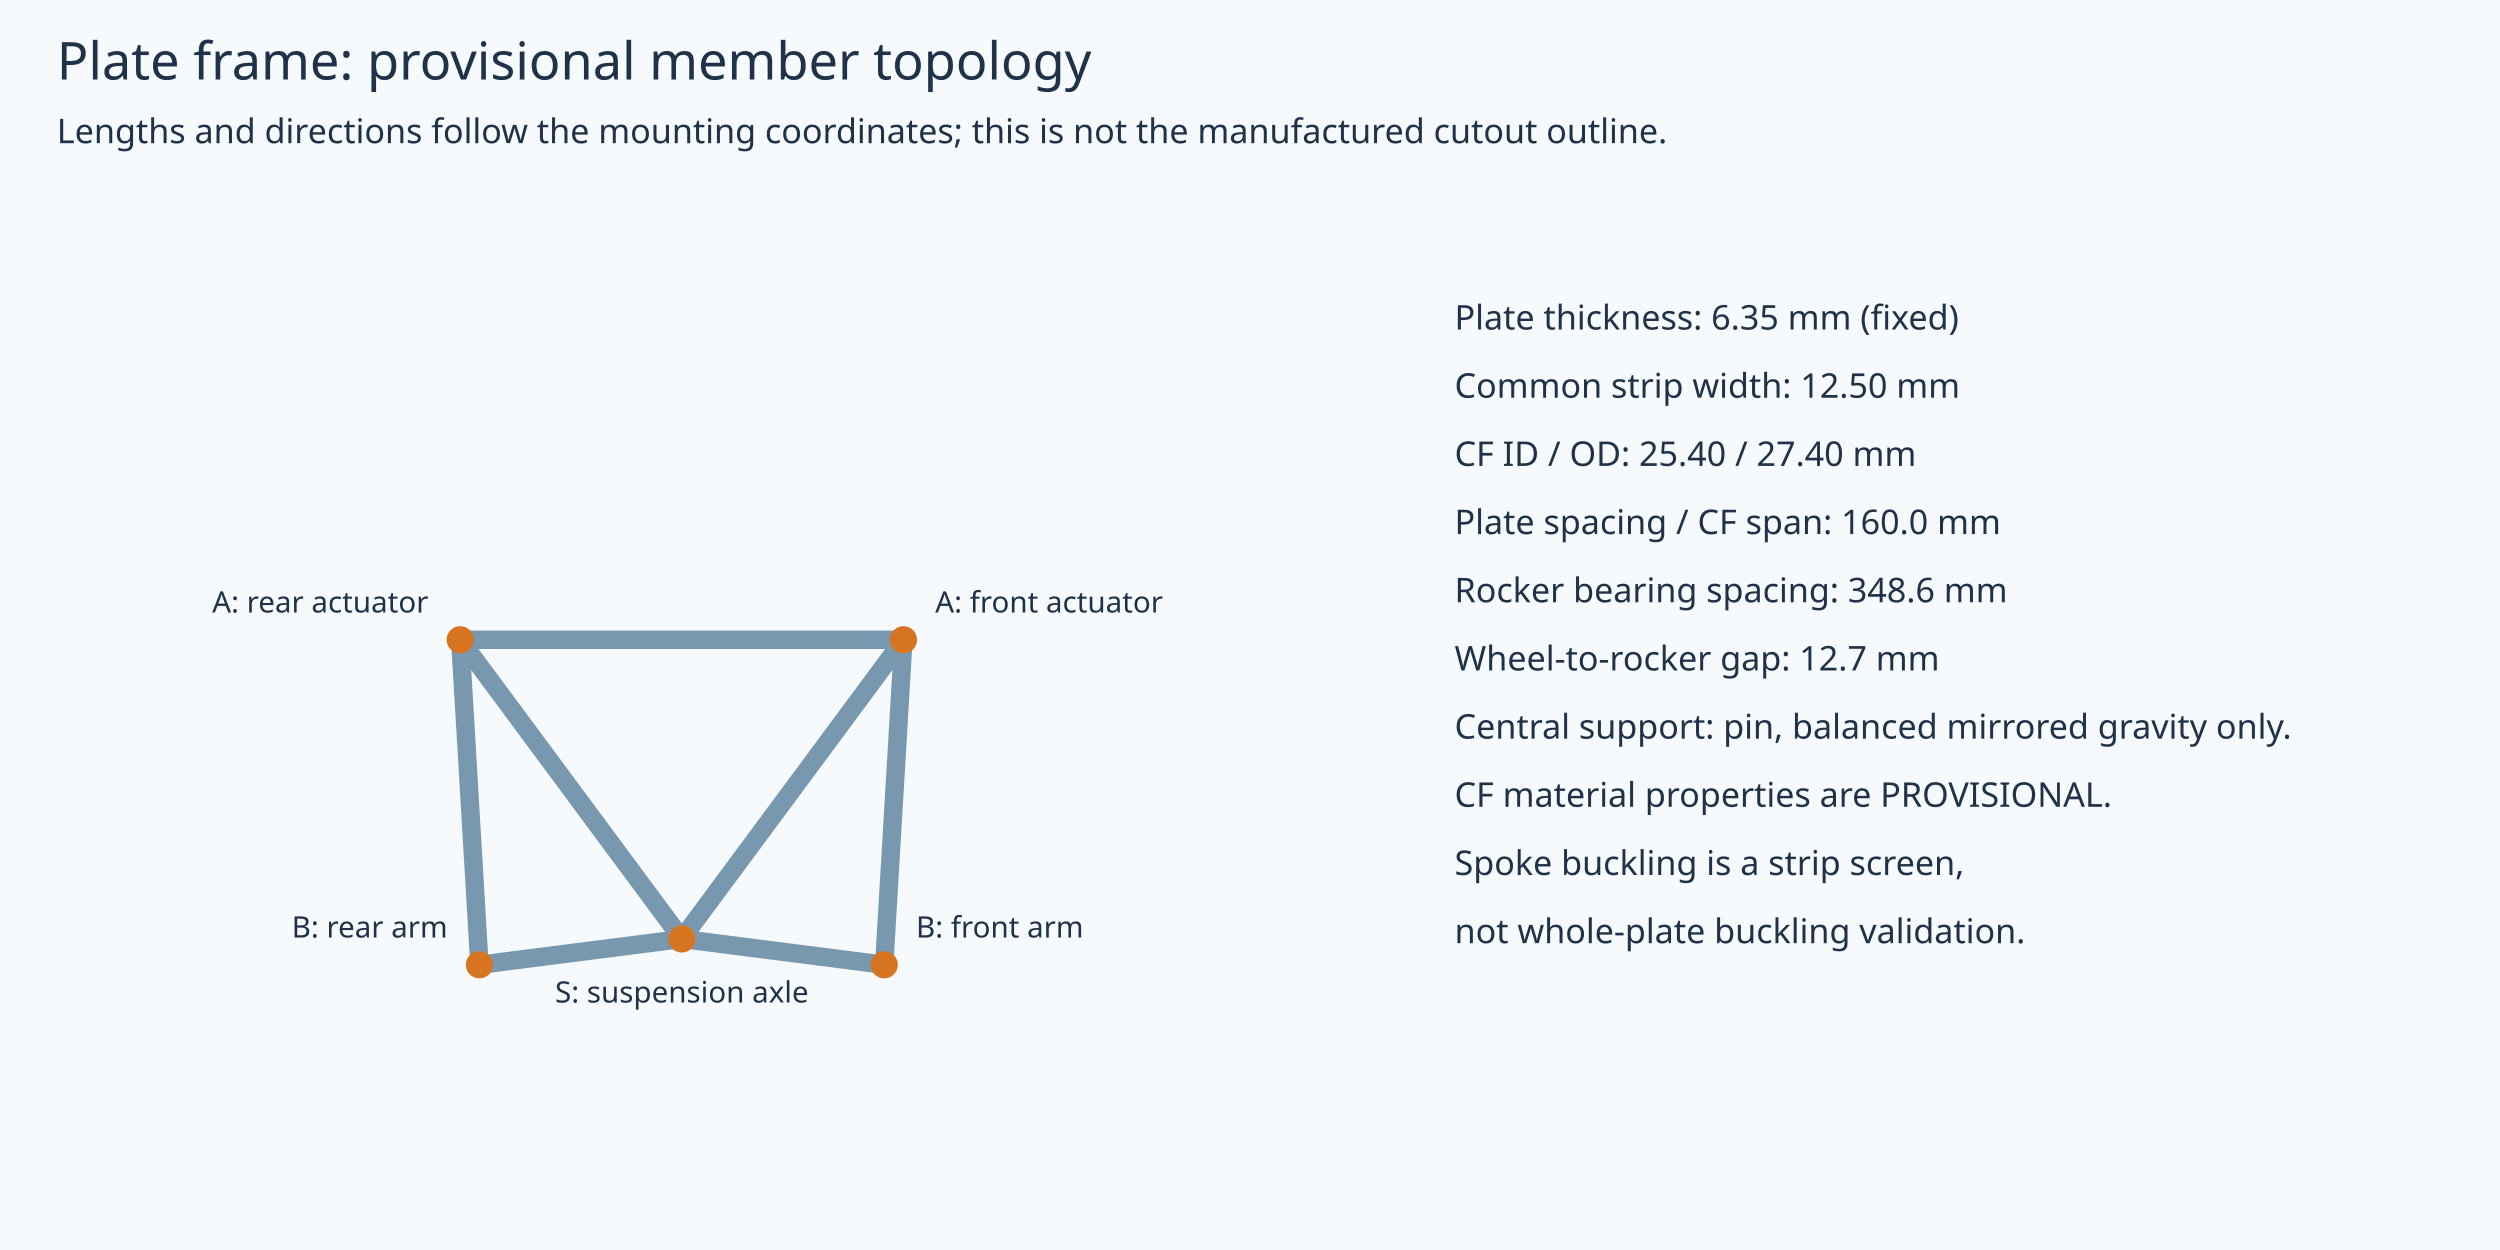
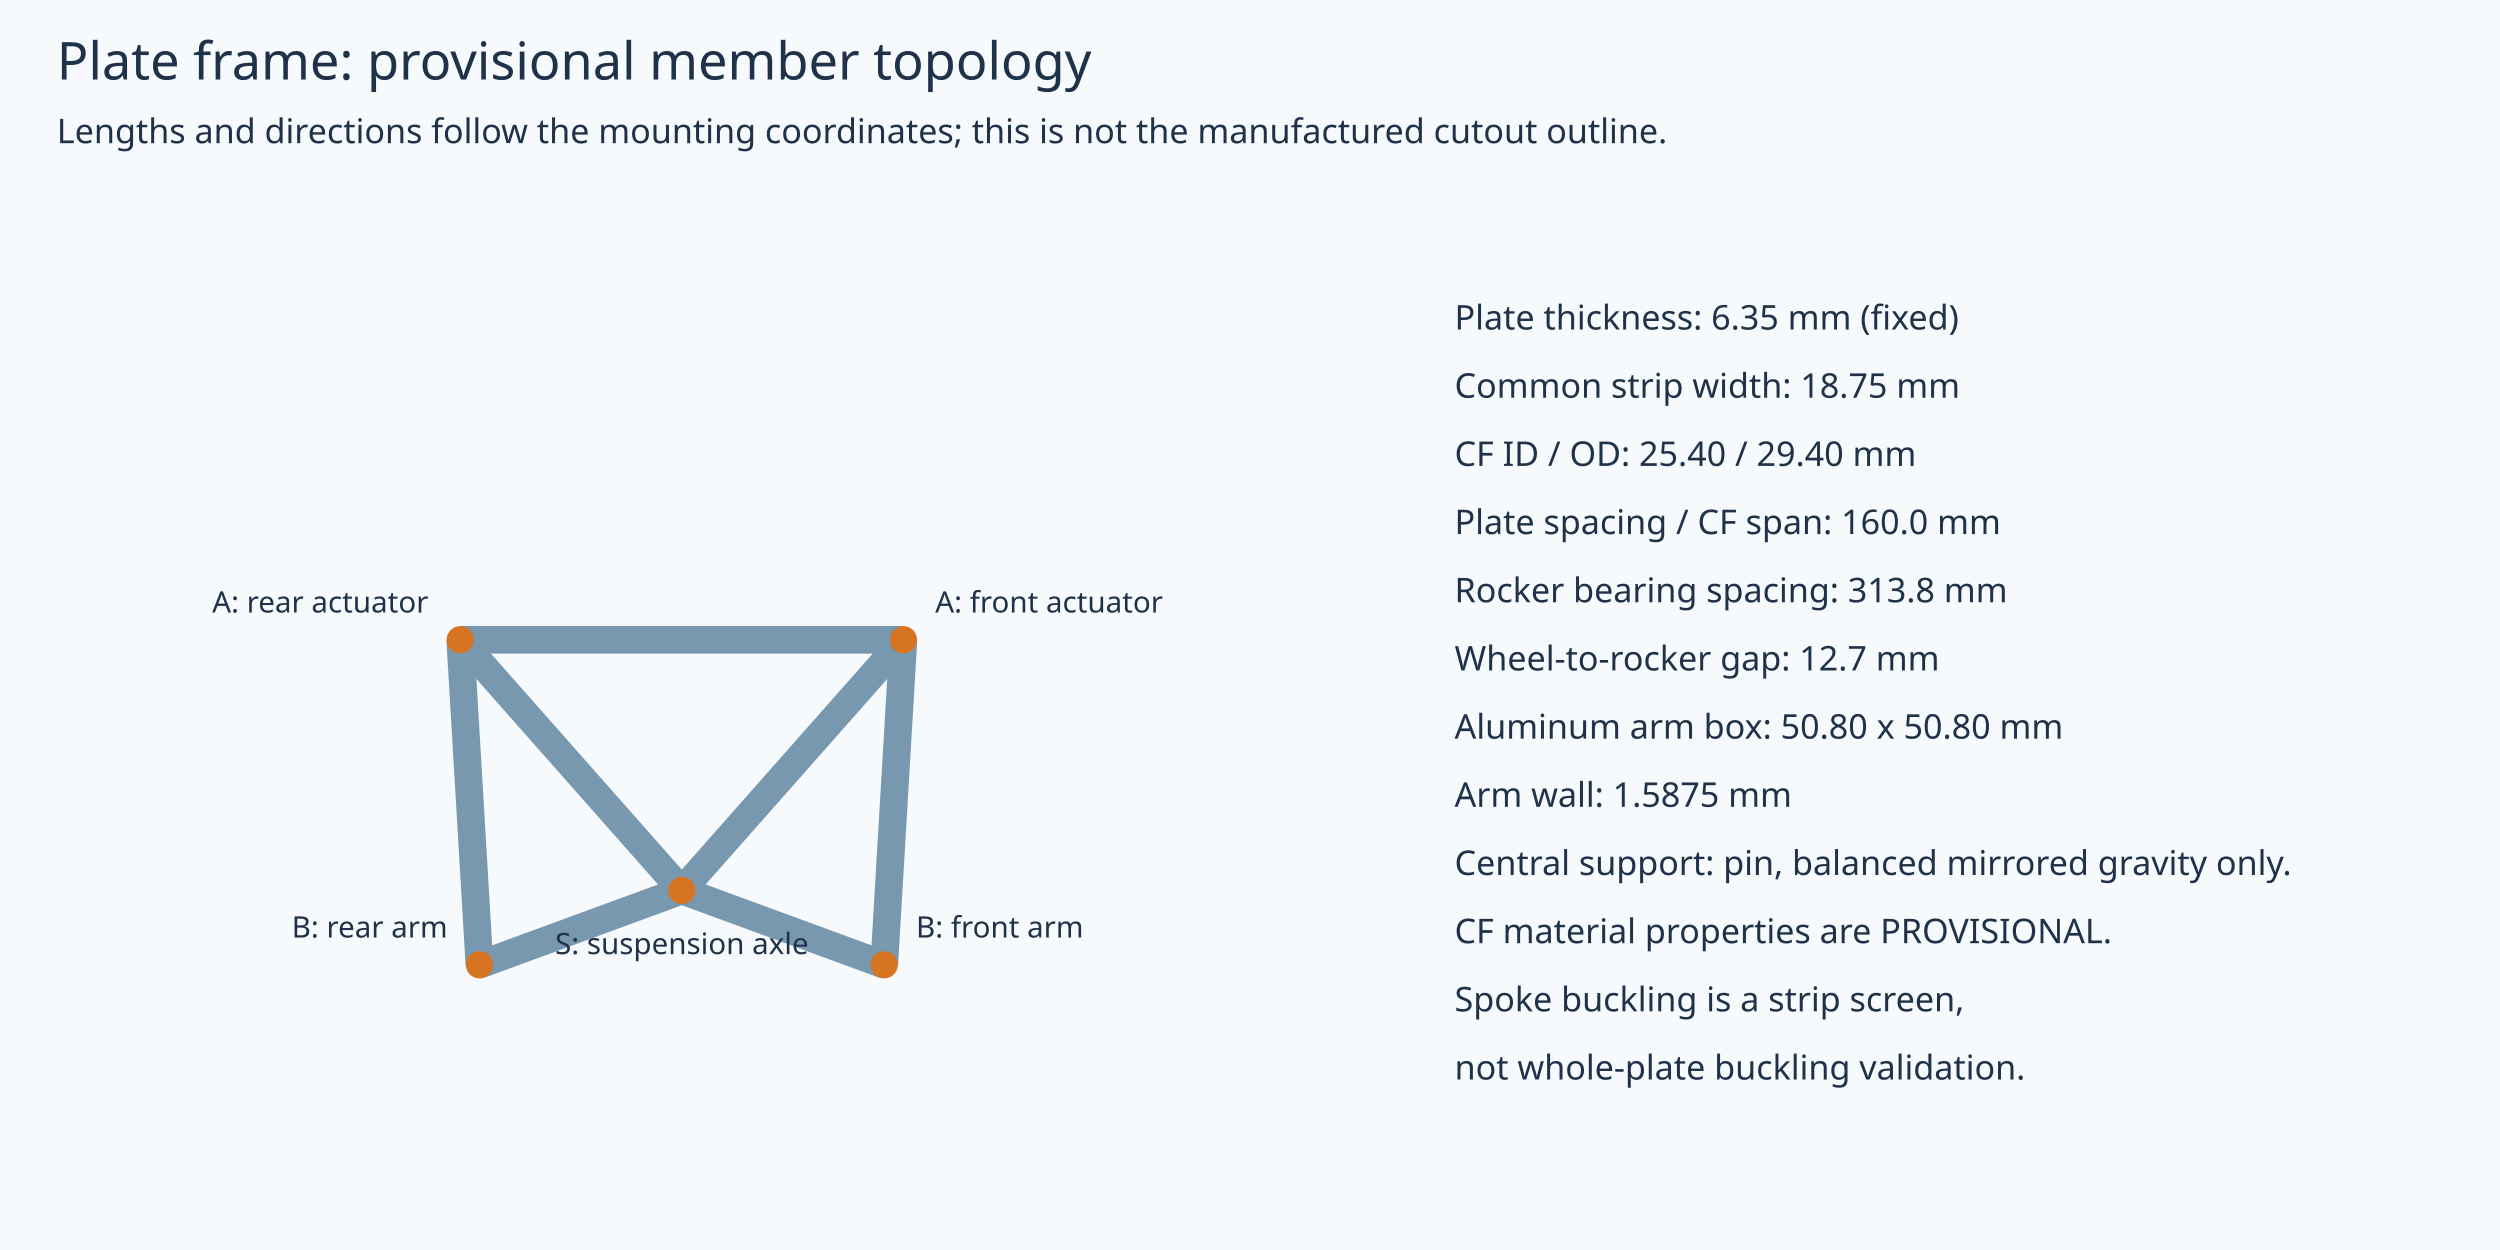
<svg xmlns="http://www.w3.org/2000/svg" viewBox="0 0 1100 550" role="img" aria-label="Plate frame axial-member geometry">
  <rect width="1100" height="550" fill="#f7fafc" />
  <g font-family="sans-serif" fill="#203249">
    <text x="25" y="35" font-size="23">Plate frame: provisional member topology</text>
    <text x="25" y="63" font-size="15">Lengths and directions follow the mounting coordinates; this is not the manufactured cutout outline.</text>
-     <line x1="300.00" y1="413.12" x2="397.50" y2="281.50" stroke="#7898b0" stroke-width="8.12" />
-     <line x1="300.00" y1="413.12" x2="389.05" y2="424.50" stroke="#7898b0" stroke-width="8.12" />
-     <line x1="300.00" y1="413.12" x2="202.50" y2="281.50" stroke="#7898b0" stroke-width="8.12" />
-     <line x1="300.00" y1="413.12" x2="210.95" y2="424.50" stroke="#7898b0" stroke-width="8.12" />
-     <line x1="397.50" y1="281.50" x2="389.05" y2="424.50" stroke="#7898b0" stroke-width="8.12" />
-     <line x1="202.50" y1="281.50" x2="210.95" y2="424.50" stroke="#7898b0" stroke-width="8.12" />
-     <line x1="397.50" y1="281.50" x2="202.50" y2="281.50" stroke="#7898b0" stroke-width="8.12" />
-     <circle cx="300.00" cy="413.12" r="6" fill="#d77422" />
-     <text x="300.00" y="441.12" text-anchor="middle" font-size="13">S: suspension axle</text>
+     <line x1="300.00" y1="391.81" x2="397.50" y2="281.50" stroke="#7898b0" stroke-width="12.19" />
+     <line x1="300.00" y1="391.81" x2="389.05" y2="424.50" stroke="#7898b0" stroke-width="12.19" />
+     <line x1="300.00" y1="391.81" x2="202.50" y2="281.50" stroke="#7898b0" stroke-width="12.19" />
+     <line x1="300.00" y1="391.81" x2="210.95" y2="424.50" stroke="#7898b0" stroke-width="12.19" />
+     <line x1="397.50" y1="281.50" x2="389.05" y2="424.50" stroke="#7898b0" stroke-width="12.19" />
+     <line x1="202.50" y1="281.50" x2="210.95" y2="424.50" stroke="#7898b0" stroke-width="12.19" />
+     <line x1="397.50" y1="281.50" x2="202.50" y2="281.50" stroke="#7898b0" stroke-width="12.19" />
+     <circle cx="300.00" cy="391.81" r="6" fill="#d77422" />
+     <text x="300.00" y="419.81" text-anchor="middle" font-size="13">S: suspension axle</text>
    <circle cx="397.50" cy="281.50" r="6" fill="#d77422" />
    <text x="411.50" y="269.50" text-anchor="start" font-size="13">A: front actuator</text>
    <circle cx="389.05" cy="424.50" r="6" fill="#d77422" />
    <text x="403.05" y="412.50" text-anchor="start" font-size="13">B: front arm</text>
    <circle cx="202.50" cy="281.50" r="6" fill="#d77422" />
    <text x="188.50" y="269.50" text-anchor="end" font-size="13">A: rear actuator</text>
    <circle cx="210.95" cy="424.50" r="6" fill="#d77422" />
    <text x="196.95" y="412.50" text-anchor="end" font-size="13">B: rear arm</text>
    <text x="640" y="145" font-size="15">Plate thickness: 6.35 mm (fixed)</text>
-     <text x="640" y="175" font-size="15">Common strip width: 12.50 mm</text>
-     <text x="640" y="205" font-size="15">CF ID / OD: 25.40 / 27.40 mm</text>
+     <text x="640" y="175" font-size="15">Common strip width: 18.75 mm</text>
+     <text x="640" y="205" font-size="15">CF ID / OD: 25.40 / 29.40 mm</text>
    <text x="640" y="235" font-size="15">Plate spacing / CF span: 160.0 mm</text>
-     <text x="640" y="265" font-size="15">Rocker bearing spacing: 348.6 mm</text>
+     <text x="640" y="265" font-size="15">Rocker bearing spacing: 313.8 mm</text>
    <text x="640" y="295" font-size="15">Wheel-to-rocker gap: 12.7 mm</text>
-     <text x="640" y="325" font-size="15">Central support: pin, balanced mirrored gravity only.</text>
-     <text x="640" y="355" font-size="15">CF material properties are PROVISIONAL.</text>
-     <text x="640" y="385" font-size="15">Spoke buckling is a strip screen,</text>
-     <text x="640" y="415" font-size="15">not whole-plate buckling validation.</text>
+     <text x="640" y="325" font-size="15">Aluminum arm box: 50.80 x 50.80 mm</text>
+     <text x="640" y="355" font-size="15">Arm wall: 1.5875 mm</text>
+     <text x="640" y="385" font-size="15">Central support: pin, balanced mirrored gravity only.</text>
+     <text x="640" y="415" font-size="15">CF material properties are PROVISIONAL.</text>
+     <text x="640" y="445" font-size="15">Spoke buckling is a strip screen,</text>
+     <text x="640" y="475" font-size="15">not whole-plate buckling validation.</text>
  </g>
</svg>
